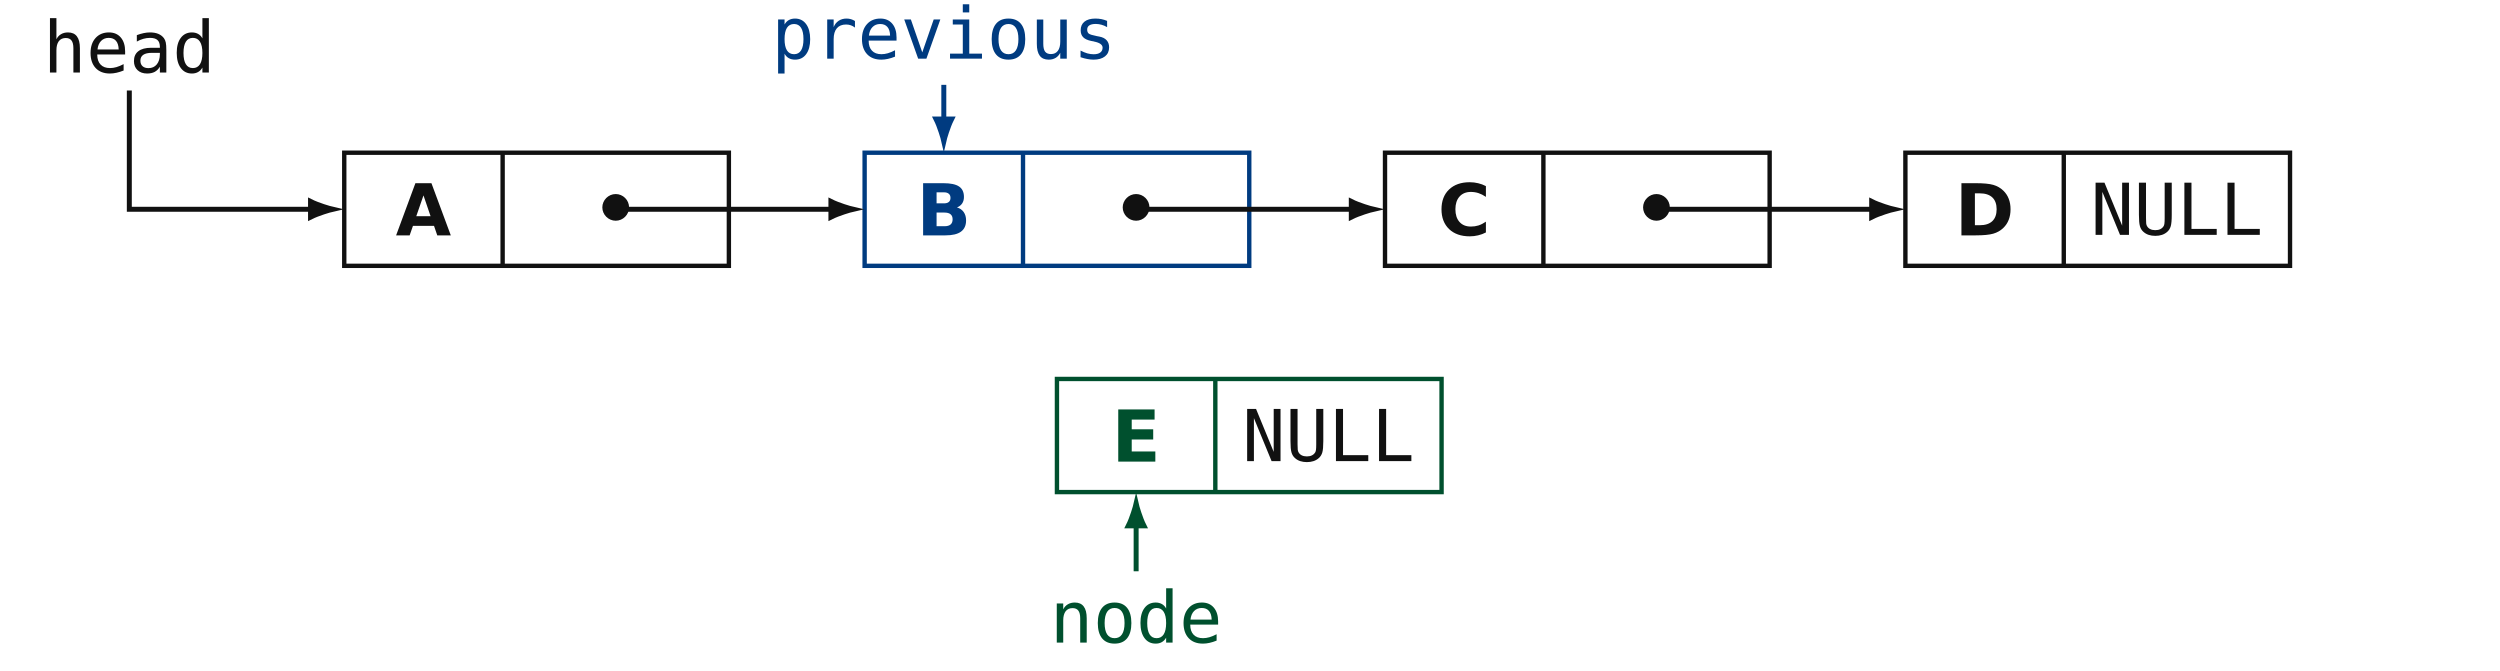
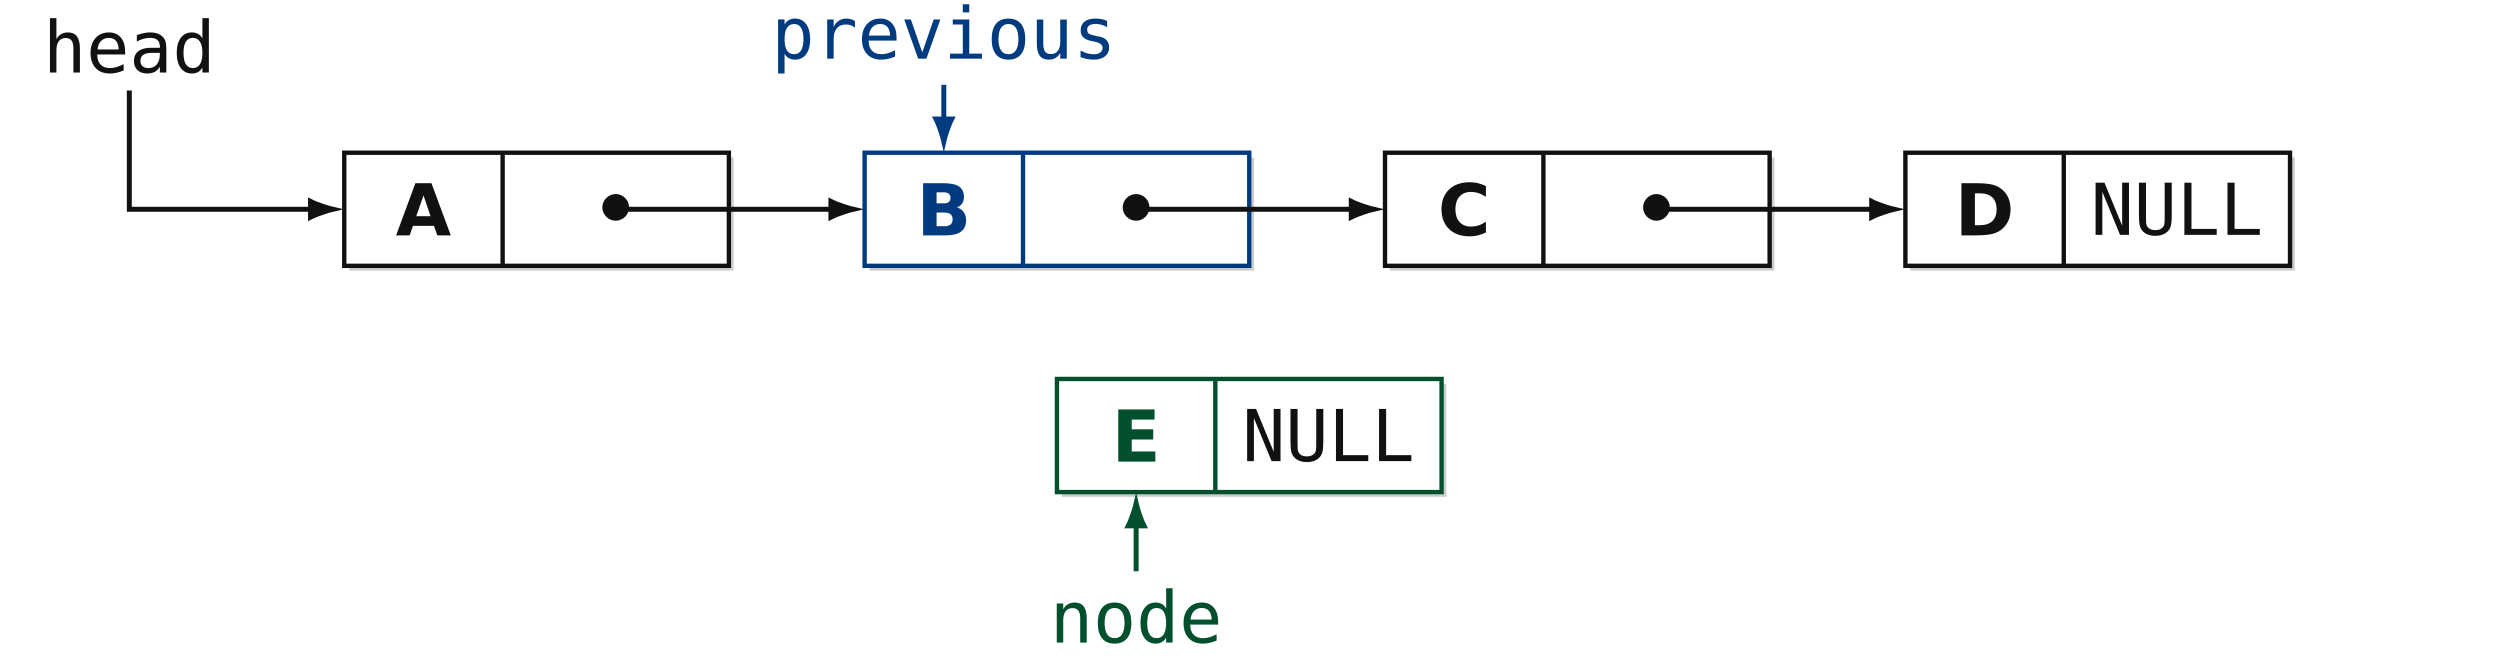
<svg xmlns="http://www.w3.org/2000/svg" xmlns:xlink="http://www.w3.org/1999/xlink" width="623.622pt" height="167.244pt" viewBox="0 0 623.622 167.244">
  <defs>
    <g>
      <g id="glyph-0-0">
        <path d="M 9.547 -2.375 L 4.297 -2.375 L 3.469 0 L 0.094 0 L 4.906 -13.016 L 8.906 -13.016 L 13.734 0 L 10.359 0 Z M 5.125 -4.781 L 8.688 -4.781 L 6.922 -9.969 Z M 5.125 -4.781 " />
      </g>
      <g id="glyph-0-1">
        <path d="M 6.859 -7.984 C 7.379 -7.984 7.773 -8.098 8.047 -8.328 C 8.328 -8.555 8.469 -8.898 8.469 -9.359 C 8.469 -9.805 8.328 -10.145 8.047 -10.375 C 7.773 -10.613 7.379 -10.734 6.859 -10.734 L 5 -10.734 L 5 -7.984 Z M 6.969 -2.281 C 7.645 -2.281 8.148 -2.422 8.484 -2.703 C 8.828 -2.992 9 -3.426 9 -4 C 9 -4.562 8.828 -4.984 8.484 -5.266 C 8.148 -5.547 7.645 -5.688 6.969 -5.688 L 5 -5.688 L 5 -2.281 Z M 10.094 -6.969 C 10.812 -6.758 11.367 -6.375 11.766 -5.812 C 12.16 -5.25 12.359 -4.555 12.359 -3.734 C 12.359 -2.473 11.93 -1.535 11.078 -0.922 C 10.234 -0.305 8.945 0 7.219 0 L 1.641 0 L 1.641 -13.016 L 6.688 -13.016 C 8.488 -13.016 9.797 -12.738 10.609 -12.188 C 11.422 -11.645 11.828 -10.773 11.828 -9.578 C 11.828 -8.941 11.676 -8.398 11.375 -7.953 C 11.082 -7.516 10.656 -7.188 10.094 -6.969 Z M 10.094 -6.969 " />
      </g>
      <g id="glyph-0-2">
        <path d="M 11.969 -0.719 C 11.352 -0.395 10.707 -0.156 10.031 0 C 9.363 0.164 8.664 0.25 7.938 0.25 C 5.77 0.25 4.051 -0.352 2.781 -1.562 C 1.52 -2.781 0.891 -4.426 0.891 -6.5 C 0.891 -8.582 1.52 -10.227 2.781 -11.438 C 4.051 -12.645 5.77 -13.25 7.938 -13.25 C 8.664 -13.25 9.363 -13.164 10.031 -13 C 10.707 -12.844 11.352 -12.602 11.969 -12.281 L 11.969 -9.594 C 11.344 -10.02 10.727 -10.332 10.125 -10.531 C 9.52 -10.727 8.883 -10.828 8.219 -10.828 C 7.02 -10.828 6.078 -10.441 5.391 -9.672 C 4.703 -8.898 4.359 -7.844 4.359 -6.5 C 4.359 -5.156 4.703 -4.098 5.391 -3.328 C 6.078 -2.566 7.02 -2.188 8.219 -2.188 C 8.883 -2.188 9.52 -2.281 10.125 -2.469 C 10.727 -2.664 11.344 -2.977 11.969 -3.406 Z M 11.969 -0.719 " />
      </g>
      <g id="glyph-0-3">
        <path d="M 5 -10.484 L 5 -2.531 L 6.203 -2.531 C 7.578 -2.531 8.625 -2.867 9.344 -3.547 C 10.062 -4.234 10.422 -5.223 10.422 -6.516 C 10.422 -7.805 10.062 -8.789 9.344 -9.469 C 8.625 -10.145 7.578 -10.484 6.203 -10.484 Z M 1.641 -13.016 L 5.188 -13.016 C 7.156 -13.016 8.625 -12.875 9.594 -12.594 C 10.562 -12.312 11.395 -11.832 12.094 -11.156 C 12.695 -10.57 13.145 -9.895 13.438 -9.125 C 13.738 -8.363 13.891 -7.492 13.891 -6.516 C 13.891 -5.535 13.738 -4.66 13.438 -3.891 C 13.145 -3.117 12.695 -2.441 12.094 -1.859 C 11.395 -1.18 10.555 -0.703 9.578 -0.422 C 8.598 -0.141 7.133 0 5.188 0 L 1.641 0 Z M 1.641 -13.016 " />
      </g>
      <g id="glyph-0-4">
        <path d="M 1.641 -13.016 L 10.703 -13.016 L 10.703 -10.484 L 5 -10.484 L 5 -8.062 L 10.359 -8.062 L 10.359 -5.516 L 5 -5.516 L 5 -2.531 L 10.891 -2.531 L 10.891 0 L 1.641 0 Z M 1.641 -13.016 " />
      </g>
      <g id="glyph-1-0">
        <path d="M 7.609 -4.281 C 7.609 -6.125 6.078 -7.609 4.281 -7.609 C 2.438 -7.609 0.938 -6.078 0.938 -4.281 C 0.938 -2.469 2.438 -0.953 4.281 -0.953 C 6.078 -0.953 7.609 -2.453 7.609 -4.281 Z M 7.609 -4.281 " />
      </g>
      <g id="glyph-2-0">
        <path d="M 1.219 -13.016 L 3.438 -13.016 L 7.844 -2.297 L 7.844 -13.016 L 9.547 -13.016 L 9.547 0 L 7.312 0 L 2.906 -10.719 L 2.906 0 L 1.219 0 Z M 1.219 -13.016 " />
      </g>
      <g id="glyph-2-1">
        <path d="M 1.281 -5 L 1.281 -13.016 L 3.047 -13.016 L 3.047 -4.188 C 3.047 -3.562 3.062 -3.113 3.094 -2.844 C 3.133 -2.57 3.195 -2.363 3.281 -2.219 C 3.469 -1.875 3.738 -1.613 4.094 -1.438 C 4.445 -1.258 4.875 -1.172 5.375 -1.172 C 5.875 -1.172 6.297 -1.258 6.641 -1.438 C 6.992 -1.613 7.27 -1.875 7.469 -2.219 C 7.551 -2.363 7.609 -2.566 7.641 -2.828 C 7.68 -3.098 7.703 -3.547 7.703 -4.172 L 7.703 -13.016 L 9.469 -13.016 L 9.469 -5 C 9.469 -3.664 9.383 -2.719 9.219 -2.156 C 9.051 -1.594 8.766 -1.129 8.359 -0.766 C 7.973 -0.422 7.531 -0.164 7.031 0 C 6.539 0.164 5.988 0.25 5.375 0.25 C 4.758 0.25 4.203 0.164 3.703 0 C 3.211 -0.164 2.773 -0.422 2.391 -0.766 C 1.984 -1.129 1.695 -1.598 1.531 -2.172 C 1.363 -2.742 1.281 -3.688 1.281 -5 Z M 1.281 -5 " />
      </g>
      <g id="glyph-2-2">
        <path d="M 1.875 -13.016 L 3.641 -13.016 L 3.641 -1.484 L 9.938 -1.484 L 9.938 0 L 1.875 0 Z M 1.875 -13.016 " />
      </g>
      <g id="glyph-2-3">
        <path d="M 9.172 -6.047 L 9.172 0 L 7.547 0 L 7.547 -6.047 C 7.547 -6.93 7.391 -7.578 7.078 -7.984 C 6.773 -8.398 6.297 -8.609 5.641 -8.609 C 4.891 -8.609 4.312 -8.344 3.906 -7.812 C 3.508 -7.281 3.312 -6.516 3.312 -5.516 L 3.312 0 L 1.703 0 L 1.703 -13.562 L 3.312 -13.562 L 3.312 -8.297 C 3.594 -8.859 3.977 -9.281 4.469 -9.562 C 4.957 -9.852 5.535 -10 6.203 -10 C 7.191 -10 7.93 -9.672 8.422 -9.016 C 8.922 -8.367 9.172 -7.379 9.172 -6.047 Z M 9.172 -6.047 " />
      </g>
      <g id="glyph-2-4">
        <path d="M 9.703 -5.281 L 9.703 -4.5 L 2.75 -4.5 L 2.75 -4.453 C 2.75 -3.391 3.023 -2.566 3.578 -1.984 C 4.129 -1.398 4.914 -1.109 5.938 -1.109 C 6.445 -1.109 6.977 -1.188 7.531 -1.344 C 8.094 -1.508 8.691 -1.758 9.328 -2.094 L 9.328 -0.5 C 8.711 -0.25 8.117 -0.062 7.547 0.062 C 6.984 0.188 6.438 0.25 5.906 0.25 C 4.395 0.25 3.211 -0.203 2.359 -1.109 C 1.504 -2.023 1.078 -3.281 1.078 -4.875 C 1.078 -6.438 1.492 -7.68 2.328 -8.609 C 3.16 -9.535 4.273 -10 5.672 -10 C 6.922 -10 7.906 -9.578 8.625 -8.734 C 9.344 -7.891 9.703 -6.738 9.703 -5.281 Z M 8.094 -5.75 C 8.07 -6.695 7.848 -7.414 7.422 -7.906 C 7.004 -8.395 6.398 -8.641 5.609 -8.641 C 4.836 -8.641 4.203 -8.383 3.703 -7.875 C 3.203 -7.363 2.906 -6.656 2.812 -5.75 Z M 8.094 -5.75 " />
      </g>
      <g id="glyph-2-5">
        <path d="M 6.125 -4.906 L 5.594 -4.906 C 4.656 -4.906 3.945 -4.738 3.469 -4.406 C 3 -4.082 2.766 -3.598 2.766 -2.953 C 2.766 -2.359 2.941 -1.898 3.297 -1.578 C 3.648 -1.254 4.141 -1.094 4.766 -1.094 C 5.648 -1.094 6.344 -1.398 6.844 -2.016 C 7.352 -2.629 7.613 -3.473 7.625 -4.547 L 7.625 -4.906 Z M 9.234 -5.578 L 9.234 0 L 7.625 0 L 7.625 -1.453 C 7.281 -0.867 6.848 -0.438 6.328 -0.156 C 5.805 0.113 5.176 0.25 4.438 0.25 C 3.438 0.25 2.641 -0.031 2.047 -0.594 C 1.453 -1.156 1.156 -1.906 1.156 -2.844 C 1.156 -3.926 1.52 -4.75 2.25 -5.312 C 2.977 -5.883 4.051 -6.172 5.469 -6.172 L 7.625 -6.172 L 7.625 -6.422 C 7.613 -7.203 7.41 -7.766 7.016 -8.109 C 6.629 -8.461 6.008 -8.641 5.156 -8.641 C 4.613 -8.641 4.062 -8.562 3.5 -8.406 C 2.945 -8.25 2.406 -8.02 1.875 -7.719 L 1.875 -9.328 C 2.469 -9.547 3.035 -9.711 3.578 -9.828 C 4.117 -9.941 4.645 -10 5.156 -10 C 5.969 -10 6.66 -9.879 7.234 -9.641 C 7.805 -9.398 8.27 -9.047 8.625 -8.578 C 8.844 -8.285 9 -7.926 9.094 -7.5 C 9.188 -7.07 9.234 -6.43 9.234 -5.578 Z M 9.234 -5.578 " />
      </g>
      <g id="glyph-2-6">
        <path d="M 7.484 -8.516 L 7.484 -13.562 L 9.094 -13.562 L 9.094 0 L 7.484 0 L 7.484 -1.234 C 7.211 -0.742 6.852 -0.375 6.406 -0.125 C 5.969 0.125 5.457 0.25 4.875 0.25 C 3.695 0.25 2.77 -0.207 2.094 -1.125 C 1.414 -2.039 1.078 -3.301 1.078 -4.906 C 1.078 -6.5 1.414 -7.742 2.094 -8.641 C 2.77 -9.547 3.695 -10 4.875 -10 C 5.457 -10 5.973 -9.875 6.422 -9.625 C 6.867 -9.375 7.223 -9.004 7.484 -8.516 Z M 2.766 -4.875 C 2.766 -3.633 2.961 -2.695 3.359 -2.062 C 3.754 -1.426 4.336 -1.109 5.109 -1.109 C 5.879 -1.109 6.469 -1.426 6.875 -2.062 C 7.281 -2.707 7.484 -3.645 7.484 -4.875 C 7.484 -6.113 7.281 -7.051 6.875 -7.688 C 6.469 -8.32 5.879 -8.641 5.109 -8.641 C 4.336 -8.641 3.754 -8.32 3.359 -7.688 C 2.961 -7.051 2.766 -6.113 2.766 -4.875 Z M 2.766 -4.875 " />
      </g>
      <g id="glyph-2-7">
        <path d="M 9.172 -6.047 L 9.172 0 L 7.547 0 L 7.547 -6.047 C 7.547 -6.93 7.391 -7.578 7.078 -7.984 C 6.773 -8.398 6.297 -8.609 5.641 -8.609 C 4.891 -8.609 4.312 -8.344 3.906 -7.812 C 3.508 -7.281 3.312 -6.516 3.312 -5.516 L 3.312 0 L 1.703 0 L 1.703 -9.766 L 3.312 -9.766 L 3.312 -8.297 C 3.594 -8.859 3.977 -9.281 4.469 -9.562 C 4.957 -9.852 5.535 -10 6.203 -10 C 7.191 -10 7.93 -9.672 8.422 -9.016 C 8.922 -8.367 9.172 -7.379 9.172 -6.047 Z M 9.172 -6.047 " />
      </g>
      <g id="glyph-2-8">
        <path d="M 5.375 -8.641 C 4.562 -8.641 3.941 -8.32 3.516 -7.688 C 3.098 -7.051 2.891 -6.113 2.891 -4.875 C 2.891 -3.633 3.098 -2.695 3.516 -2.062 C 3.941 -1.426 4.562 -1.109 5.375 -1.109 C 6.188 -1.109 6.801 -1.426 7.219 -2.062 C 7.645 -2.695 7.859 -3.633 7.859 -4.875 C 7.859 -6.113 7.645 -7.051 7.219 -7.688 C 6.801 -8.32 6.188 -8.641 5.375 -8.641 Z M 5.375 -10 C 6.727 -10 7.766 -9.562 8.484 -8.688 C 9.203 -7.812 9.562 -6.539 9.562 -4.875 C 9.562 -3.207 9.203 -1.938 8.484 -1.062 C 7.766 -0.188 6.727 0.25 5.375 0.25 C 4.02 0.25 2.984 -0.188 2.266 -1.062 C 1.547 -1.938 1.188 -3.207 1.188 -4.875 C 1.188 -6.539 1.547 -7.812 2.266 -8.688 C 2.984 -9.562 4.02 -10 5.375 -10 Z M 5.375 -10 " />
      </g>
      <g id="glyph-2-9">
        <path d="M 3.266 -1.234 L 3.266 3.719 L 1.656 3.719 L 1.656 -9.766 L 3.266 -9.766 L 3.266 -8.516 C 3.535 -9.004 3.891 -9.375 4.328 -9.625 C 4.773 -9.875 5.289 -10 5.875 -10 C 7.051 -10 7.973 -9.539 8.641 -8.625 C 9.316 -7.719 9.656 -6.457 9.656 -4.844 C 9.656 -3.25 9.316 -2 8.641 -1.094 C 7.973 -0.195 7.051 0.25 5.875 0.25 C 5.281 0.25 4.758 0.125 4.312 -0.125 C 3.875 -0.375 3.523 -0.742 3.266 -1.234 Z M 7.984 -4.875 C 7.984 -6.113 7.785 -7.051 7.391 -7.688 C 6.992 -8.32 6.41 -8.641 5.641 -8.641 C 4.859 -8.641 4.266 -8.32 3.859 -7.688 C 3.461 -7.051 3.266 -6.113 3.266 -4.875 C 3.266 -3.645 3.461 -2.707 3.859 -2.062 C 4.266 -1.426 4.859 -1.109 5.641 -1.109 C 6.41 -1.109 6.992 -1.426 7.391 -2.062 C 7.785 -2.695 7.984 -3.633 7.984 -4.875 Z M 7.984 -4.875 " />
      </g>
      <g id="glyph-2-10">
        <path d="M 10.078 -7.75 C 9.734 -8.02 9.383 -8.211 9.031 -8.328 C 8.676 -8.453 8.285 -8.516 7.859 -8.516 C 6.859 -8.516 6.094 -8.203 5.562 -7.578 C 5.031 -6.953 4.766 -6.047 4.766 -4.859 L 4.766 0 L 3.156 0 L 3.156 -9.766 L 4.766 -9.766 L 4.766 -7.859 C 5.035 -8.547 5.445 -9.07 6 -9.438 C 6.562 -9.812 7.223 -10 7.984 -10 C 8.379 -10 8.742 -9.945 9.078 -9.844 C 9.422 -9.75 9.754 -9.598 10.078 -9.391 Z M 10.078 -7.75 " />
      </g>
      <g id="glyph-2-11">
        <path d="M 0.875 -9.766 L 2.531 -9.766 L 5.375 -1.562 L 8.219 -9.766 L 9.875 -9.766 L 6.406 0 L 4.344 0 Z M 0.875 -9.766 " />
      </g>
      <g id="glyph-2-12">
        <path d="M 2.234 -9.766 L 6.344 -9.766 L 6.344 -1.25 L 9.516 -1.25 L 9.516 0 L 1.547 0 L 1.547 -1.25 L 4.734 -1.25 L 4.734 -8.516 L 2.234 -8.516 Z M 4.734 -13.562 L 6.344 -13.562 L 6.344 -11.531 L 4.734 -11.531 Z M 4.734 -13.562 " />
      </g>
      <g id="glyph-2-13">
        <path d="M 1.703 -3.703 L 1.703 -9.75 L 3.312 -9.75 L 3.312 -3.703 C 3.312 -2.816 3.461 -2.164 3.766 -1.75 C 4.078 -1.344 4.562 -1.141 5.219 -1.141 C 5.969 -1.141 6.539 -1.406 6.938 -1.938 C 7.344 -2.469 7.547 -3.234 7.547 -4.234 L 7.547 -9.75 L 9.172 -9.75 L 9.172 0 L 7.547 0 L 7.547 -1.469 C 7.266 -0.906 6.879 -0.477 6.391 -0.188 C 5.898 0.102 5.328 0.25 4.672 0.25 C 3.672 0.25 2.926 -0.07 2.438 -0.719 C 1.945 -1.375 1.703 -2.367 1.703 -3.703 Z M 1.703 -3.703 " />
      </g>
      <g id="glyph-2-14">
        <path d="M 8.484 -9.422 L 8.484 -7.859 C 8.023 -8.129 7.562 -8.328 7.094 -8.453 C 6.633 -8.586 6.16 -8.656 5.672 -8.656 C 4.953 -8.656 4.41 -8.535 4.047 -8.297 C 3.691 -8.066 3.516 -7.711 3.516 -7.234 C 3.516 -6.797 3.645 -6.469 3.906 -6.25 C 4.176 -6.039 4.844 -5.832 5.906 -5.625 L 6.562 -5.5 C 7.352 -5.352 7.953 -5.051 8.359 -4.594 C 8.773 -4.145 8.984 -3.555 8.984 -2.828 C 8.984 -1.859 8.641 -1.102 7.953 -0.562 C 7.266 -0.02 6.312 0.25 5.094 0.25 C 4.613 0.25 4.109 0.195 3.578 0.094 C 3.047 0 2.473 -0.148 1.859 -0.359 L 1.859 -2.016 C 2.453 -1.703 3.02 -1.469 3.562 -1.312 C 4.113 -1.164 4.633 -1.094 5.125 -1.094 C 5.832 -1.094 6.379 -1.234 6.766 -1.516 C 7.16 -1.805 7.359 -2.211 7.359 -2.734 C 7.359 -3.473 6.645 -3.984 5.219 -4.266 L 5.156 -4.297 L 4.547 -4.406 C 3.629 -4.594 2.957 -4.898 2.531 -5.328 C 2.102 -5.754 1.891 -6.336 1.891 -7.078 C 1.891 -8.004 2.207 -8.723 2.844 -9.234 C 3.477 -9.742 4.383 -10 5.562 -10 C 6.082 -10 6.582 -9.953 7.062 -9.859 C 7.539 -9.766 8.016 -9.617 8.484 -9.422 Z M 8.484 -9.422 " />
      </g>
    </g>
  </defs>
+   <path fill-rule="nonzero" fill="rgb(0%, 0%, 0%)" fill-opacity="0.2" d="M 87.062 67.504 L 87.062 39.285 L 183.008 39.285 L 183.008 67.504 Z M 87.062 67.504 " />
  <path fill-rule="nonzero" fill="rgb(100%, 100%, 100%)" fill-opacity="1" stroke-width="1.096" stroke-linecap="butt" stroke-linejoin="miter" stroke="rgb(6.667%, 6.667%, 6.667%)" stroke-opacity="1" stroke-miterlimit="10" d="M 85.039 28.348 L 85.039 56.694 L 181.418 56.694 L 181.418 28.348 Z M 85.039 28.348 " transform="matrix(0.9955, 0, 0, -0.9955, 1.215, 94.53268)" />
  <path fill="none" stroke-width="1.096" stroke-linecap="butt" stroke-linejoin="miter" stroke="rgb(6.667%, 6.667%, 6.667%)" stroke-opacity="1" stroke-miterlimit="10" d="M 124.725 28.348 L 124.725 56.694 " transform="matrix(0.9955, 0, 0, -0.9955, 1.215, 94.53268)" />
  <g fill="rgb(6.667%, 6.667%, 6.667%)" fill-opacity="1">
    <use xlink:href="#glyph-0-0" x="98.716" y="58.712" />
  </g>
  <g fill="rgb(6.667%, 6.667%, 6.667%)" fill-opacity="1">
    <use xlink:href="#glyph-1-0" x="149.313" y="56.013" />
  </g>
+   <path fill-rule="nonzero" fill="rgb(0%, 0%, 0%)" fill-opacity="0.2" d="M 216.871 67.504 L 216.871 39.285 L 312.816 39.285 L 312.816 67.504 Z M 216.871 67.504 " />
  <path fill-rule="nonzero" fill="rgb(100%, 100%, 100%)" fill-opacity="1" stroke-width="1.096" stroke-linecap="butt" stroke-linejoin="miter" stroke="rgb(0%, 23.137%, 50.194%)" stroke-opacity="1" stroke-miterlimit="10" d="M 215.434 28.348 L 215.434 56.694 L 311.813 56.694 L 311.813 28.348 Z M 215.434 28.348 " transform="matrix(0.9955, 0, 0, -0.9955, 1.215, 94.53268)" />
  <path fill="none" stroke-width="1.096" stroke-linecap="butt" stroke-linejoin="miter" stroke="rgb(0%, 23.137%, 50.194%)" stroke-opacity="1" stroke-miterlimit="10" d="M 255.121 28.348 L 255.121 56.694 " transform="matrix(0.9955, 0, 0, -0.9955, 1.215, 94.53268)" />
  <g fill="rgb(0%, 23.137%, 50.194%)" fill-opacity="1">
    <use xlink:href="#glyph-0-1" x="228.628" y="58.712" />
  </g>
  <g fill="rgb(6.667%, 6.667%, 6.667%)" fill-opacity="1">
    <use xlink:href="#glyph-1-0" x="279.12" y="56.013" />
  </g>
+   <path fill-rule="nonzero" fill="rgb(0%, 0%, 0%)" fill-opacity="0.2" d="M 346.68 67.504 L 346.68 39.285 L 442.625 39.285 L 442.625 67.504 Z M 346.68 67.504 " />
  <path fill-rule="nonzero" fill="rgb(100%, 100%, 100%)" fill-opacity="1" stroke-width="1.096" stroke-linecap="butt" stroke-linejoin="miter" stroke="rgb(6.667%, 6.667%, 6.667%)" stroke-opacity="1" stroke-miterlimit="10" d="M 345.83 28.348 L 345.83 56.694 L 442.209 56.694 L 442.209 28.348 Z M 345.83 28.348 " transform="matrix(0.9955, 0, 0, -0.9955, 1.215, 94.53268)" />
  <path fill="none" stroke-width="1.096" stroke-linecap="butt" stroke-linejoin="miter" stroke="rgb(6.667%, 6.667%, 6.667%)" stroke-opacity="1" stroke-miterlimit="10" d="M 385.516 28.348 L 385.516 56.694 " transform="matrix(0.9955, 0, 0, -0.9955, 1.215, 94.53268)" />
  <g fill="rgb(6.667%, 6.667%, 6.667%)" fill-opacity="1">
    <use xlink:href="#glyph-0-2" x="358.688" y="58.704" />
  </g>
  <g fill="rgb(6.667%, 6.667%, 6.667%)" fill-opacity="1">
    <use xlink:href="#glyph-1-0" x="408.926" y="56.013" />
  </g>
+   <path fill-rule="nonzero" fill="rgb(0%, 0%, 0%)" fill-opacity="0.2" d="M 476.488 67.504 L 476.488 39.285 L 572.434 39.285 L 572.434 67.504 Z M 476.488 67.504 " />
  <path fill-rule="nonzero" fill="rgb(100%, 100%, 100%)" fill-opacity="1" stroke-width="1.096" stroke-linecap="butt" stroke-linejoin="miter" stroke="rgb(6.667%, 6.667%, 6.667%)" stroke-opacity="1" stroke-miterlimit="10" d="M 476.225 28.348 L 476.225 56.694 L 572.604 56.694 L 572.604 28.348 Z M 476.225 28.348 " transform="matrix(0.9955, 0, 0, -0.9955, 1.215, 94.53268)" />
  <path fill="none" stroke-width="1.096" stroke-linecap="butt" stroke-linejoin="miter" stroke="rgb(6.667%, 6.667%, 6.667%)" stroke-opacity="1" stroke-miterlimit="10" d="M 515.911 28.348 L 515.911 56.694 " transform="matrix(0.9955, 0, 0, -0.9955, 1.215, 94.53268)" />
  <g fill="rgb(6.667%, 6.667%, 6.667%)" fill-opacity="1">
    <use xlink:href="#glyph-0-3" x="487.636" y="58.712" />
  </g>
  <g fill="rgb(6.667%, 6.667%, 6.667%)" fill-opacity="1">
    <use xlink:href="#glyph-2-0" x="521.522" y="58.585" />
    <use xlink:href="#glyph-2-1" x="532.271" y="58.585" />
    <use xlink:href="#glyph-2-2" x="543.019" y="58.585" />
    <use xlink:href="#glyph-2-2" x="553.768" y="58.585" />
  </g>
+   <path fill-rule="nonzero" fill="rgb(0%, 0%, 0%)" fill-opacity="0.2" d="M 264.844 123.941 L 264.844 95.723 L 360.789 95.723 L 360.789 123.941 Z M 264.844 123.941 " />
  <path fill-rule="nonzero" fill="rgb(100%, 100%, 100%)" fill-opacity="1" stroke-width="1.096" stroke-linecap="butt" stroke-linejoin="miter" stroke="rgb(0%, 31.374%, 18.039%)" stroke-opacity="1" stroke-miterlimit="10" d="M 263.624 -28.345 L 263.624 0.001 L 360.003 0.001 L 360.003 -28.345 Z M 263.624 -28.345 " transform="matrix(0.9955, 0, 0, -0.9955, 1.215, 94.53268)" />
  <path fill="none" stroke-width="1.096" stroke-linecap="butt" stroke-linejoin="miter" stroke="rgb(0%, 31.374%, 18.039%)" stroke-opacity="1" stroke-miterlimit="10" d="M 303.31 -28.345 L 303.31 0.001 " transform="matrix(0.9955, 0, 0, -0.9955, 1.215, 94.53268)" />
  <g fill="rgb(0%, 31.374%, 18.039%)" fill-opacity="1">
    <use xlink:href="#glyph-0-4" x="277.306" y="115.149" />
  </g>
  <g fill="rgb(6.667%, 6.667%, 6.667%)" fill-opacity="1">
    <use xlink:href="#glyph-2-0" x="309.88" y="115.023" />
    <use xlink:href="#glyph-2-1" x="320.628" y="115.023" />
    <use xlink:href="#glyph-2-2" x="331.377" y="115.023" />
    <use xlink:href="#glyph-2-2" x="342.126" y="115.023" />
  </g>
  <g fill="rgb(6.667%, 6.667%, 6.667%)" fill-opacity="1">
    <use xlink:href="#glyph-2-3" x="10.76" y="18.089" />
    <use xlink:href="#glyph-2-4" x="21.509" y="18.089" />
    <use xlink:href="#glyph-2-5" x="32.257" y="18.089" />
    <use xlink:href="#glyph-2-6" x="43.006" y="18.089" />
  </g>
  <path fill="none" stroke-width="1.245" stroke-linecap="butt" stroke-linejoin="miter" stroke="rgb(6.667%, 6.667%, 6.667%)" stroke-opacity="1" stroke-miterlimit="10" d="M 31.183 72.284 L 31.183 42.521 L 76.591 42.521 " transform="matrix(0.9955, 0, 0, -0.9955, 1.215, 94.53268)" />
  <path fill-rule="nonzero" fill="rgb(6.667%, 6.667%, 6.667%)" fill-opacity="1" stroke-width="1.245" stroke-linecap="butt" stroke-linejoin="miter" stroke="rgb(6.667%, 6.667%, 6.667%)" stroke-opacity="1" stroke-miterlimit="10" d="M 5.535 0.001 C 4.856 0.154 1.866 1.017 -0.002 1.959 L -0.002 -1.961 C 1.866 -1.02 4.856 -0.152 5.535 0.001 Z M 5.535 0.001 " transform="matrix(0.9955, 0, 0, -0.9955, 77.46246, 52.20382)" />
  <path fill="none" stroke-width="1.245" stroke-linecap="butt" stroke-linejoin="miter" stroke="rgb(6.667%, 6.667%, 6.667%)" stroke-opacity="1" stroke-miterlimit="10" d="M 153.071 42.521 L 206.986 42.521 " transform="matrix(0.9955, 0, 0, -0.9955, 1.215, 94.53268)" />
  <path fill-rule="nonzero" fill="rgb(6.667%, 6.667%, 6.667%)" fill-opacity="1" stroke-width="1.245" stroke-linecap="butt" stroke-linejoin="miter" stroke="rgb(6.667%, 6.667%, 6.667%)" stroke-opacity="1" stroke-miterlimit="10" d="M 5.535 0.001 C 4.856 0.154 1.866 1.017 -0.002 1.959 L -0.002 -1.961 C 1.866 -1.02 4.856 -0.152 5.535 0.001 Z M 5.535 0.001 " transform="matrix(0.9955, 0, 0, -0.9955, 207.2712, 52.20382)" />
  <path fill="none" stroke-width="1.245" stroke-linecap="butt" stroke-linejoin="miter" stroke="rgb(6.667%, 6.667%, 6.667%)" stroke-opacity="1" stroke-miterlimit="10" d="M 283.467 42.521 L 337.381 42.521 " transform="matrix(0.9955, 0, 0, -0.9955, 1.215, 94.53268)" />
  <path fill-rule="nonzero" fill="rgb(6.667%, 6.667%, 6.667%)" fill-opacity="1" stroke-width="1.245" stroke-linecap="butt" stroke-linejoin="miter" stroke="rgb(6.667%, 6.667%, 6.667%)" stroke-opacity="1" stroke-miterlimit="10" d="M 5.535 0.001 C 4.856 0.154 1.866 1.017 -0.001 1.959 L -0.001 -1.961 C 1.866 -1.02 4.856 -0.152 5.535 0.001 Z M 5.535 0.001 " transform="matrix(0.9955, 0, 0, -0.9955, 337.0795, 52.20382)" />
  <path fill="none" stroke-width="1.245" stroke-linecap="butt" stroke-linejoin="miter" stroke="rgb(6.667%, 6.667%, 6.667%)" stroke-opacity="1" stroke-miterlimit="10" d="M 413.862 42.521 L 467.777 42.521 " transform="matrix(0.9955, 0, 0, -0.9955, 1.215, 94.53268)" />
  <path fill-rule="nonzero" fill="rgb(6.667%, 6.667%, 6.667%)" fill-opacity="1" stroke-width="1.245" stroke-linecap="butt" stroke-linejoin="miter" stroke="rgb(6.667%, 6.667%, 6.667%)" stroke-opacity="1" stroke-miterlimit="10" d="M 5.535 0.001 C 4.856 0.154 1.866 1.017 -0.001 1.959 L -0.001 -1.961 C 1.866 -1.02 4.856 -0.152 5.535 0.001 Z M 5.535 0.001 " transform="matrix(0.9955, 0, 0, -0.9955, 466.8882, 52.20382)" />
  <g fill="rgb(0%, 31.374%, 18.039%)" fill-opacity="1">
    <use xlink:href="#glyph-2-7" x="261.909" y="160.301" />
    <use xlink:href="#glyph-2-8" x="272.657" y="160.301" />
    <use xlink:href="#glyph-2-6" x="283.406" y="160.301" />
    <use xlink:href="#glyph-2-4" x="294.155" y="160.301" />
  </g>
  <path fill="none" stroke-width="1.245" stroke-linecap="butt" stroke-linejoin="miter" stroke="rgb(0%, 31.374%, 18.039%)" stroke-opacity="1" stroke-miterlimit="10" d="M 283.467 -48.188 L 283.467 -36.797 " transform="matrix(0.9955, 0, 0, -0.9955, 1.215, 94.53268)" />
  <path fill-rule="nonzero" fill="rgb(0%, 31.374%, 18.039%)" fill-opacity="1" stroke-width="1.245" stroke-linecap="butt" stroke-linejoin="miter" stroke="rgb(0%, 31.374%, 18.039%)" stroke-opacity="1" stroke-miterlimit="10" d="M 5.535 0.001 C 4.856 0.154 1.866 1.018 -0.002 1.959 L -0.002 -1.961 C 1.866 -1.019 4.856 -0.152 5.535 0.001 Z M 5.535 0.001 " transform="matrix(0, -0.9955, -0.9955, 0, 283.4075, 131.1622)" />
  <g fill="rgb(0%, 23.137%, 50.194%)" fill-opacity="1">
    <use xlink:href="#glyph-2-9" x="192.441" y="14.629" />
    <use xlink:href="#glyph-2-10" x="203.189" y="14.629" />
    <use xlink:href="#glyph-2-4" x="213.938" y="14.629" />
    <use xlink:href="#glyph-2-11" x="224.687" y="14.629" />
    <use xlink:href="#glyph-2-12" x="235.435" y="14.629" />
    <use xlink:href="#glyph-2-8" x="246.184" y="14.629" />
    <use xlink:href="#glyph-2-13" x="256.933" y="14.629" />
    <use xlink:href="#glyph-2-14" x="267.682" y="14.629" />
  </g>
  <path fill="none" stroke-width="1.245" stroke-linecap="butt" stroke-linejoin="miter" stroke="rgb(0%, 23.137%, 50.194%)" stroke-opacity="1" stroke-miterlimit="10" d="M 235.277 73.7 L 235.277 65.142 " transform="matrix(0.9955, 0, 0, -0.9955, 1.215, 94.53268)" />
  <path fill-rule="nonzero" fill="rgb(0%, 23.137%, 50.194%)" fill-opacity="1" stroke-width="1.245" stroke-linecap="butt" stroke-linejoin="miter" stroke="rgb(0%, 23.137%, 50.194%)" stroke-opacity="1" stroke-miterlimit="10" d="M 5.536 -0.001 C 4.854 0.152 1.867 1.019 -0 1.961 L -0 -1.959 C 1.867 -1.018 4.854 -0.154 5.536 -0.001 Z M 5.536 -0.001 " transform="matrix(0, 0.9955, 0.9955, 0, 235.4348, 29.68393)" />
</svg>
